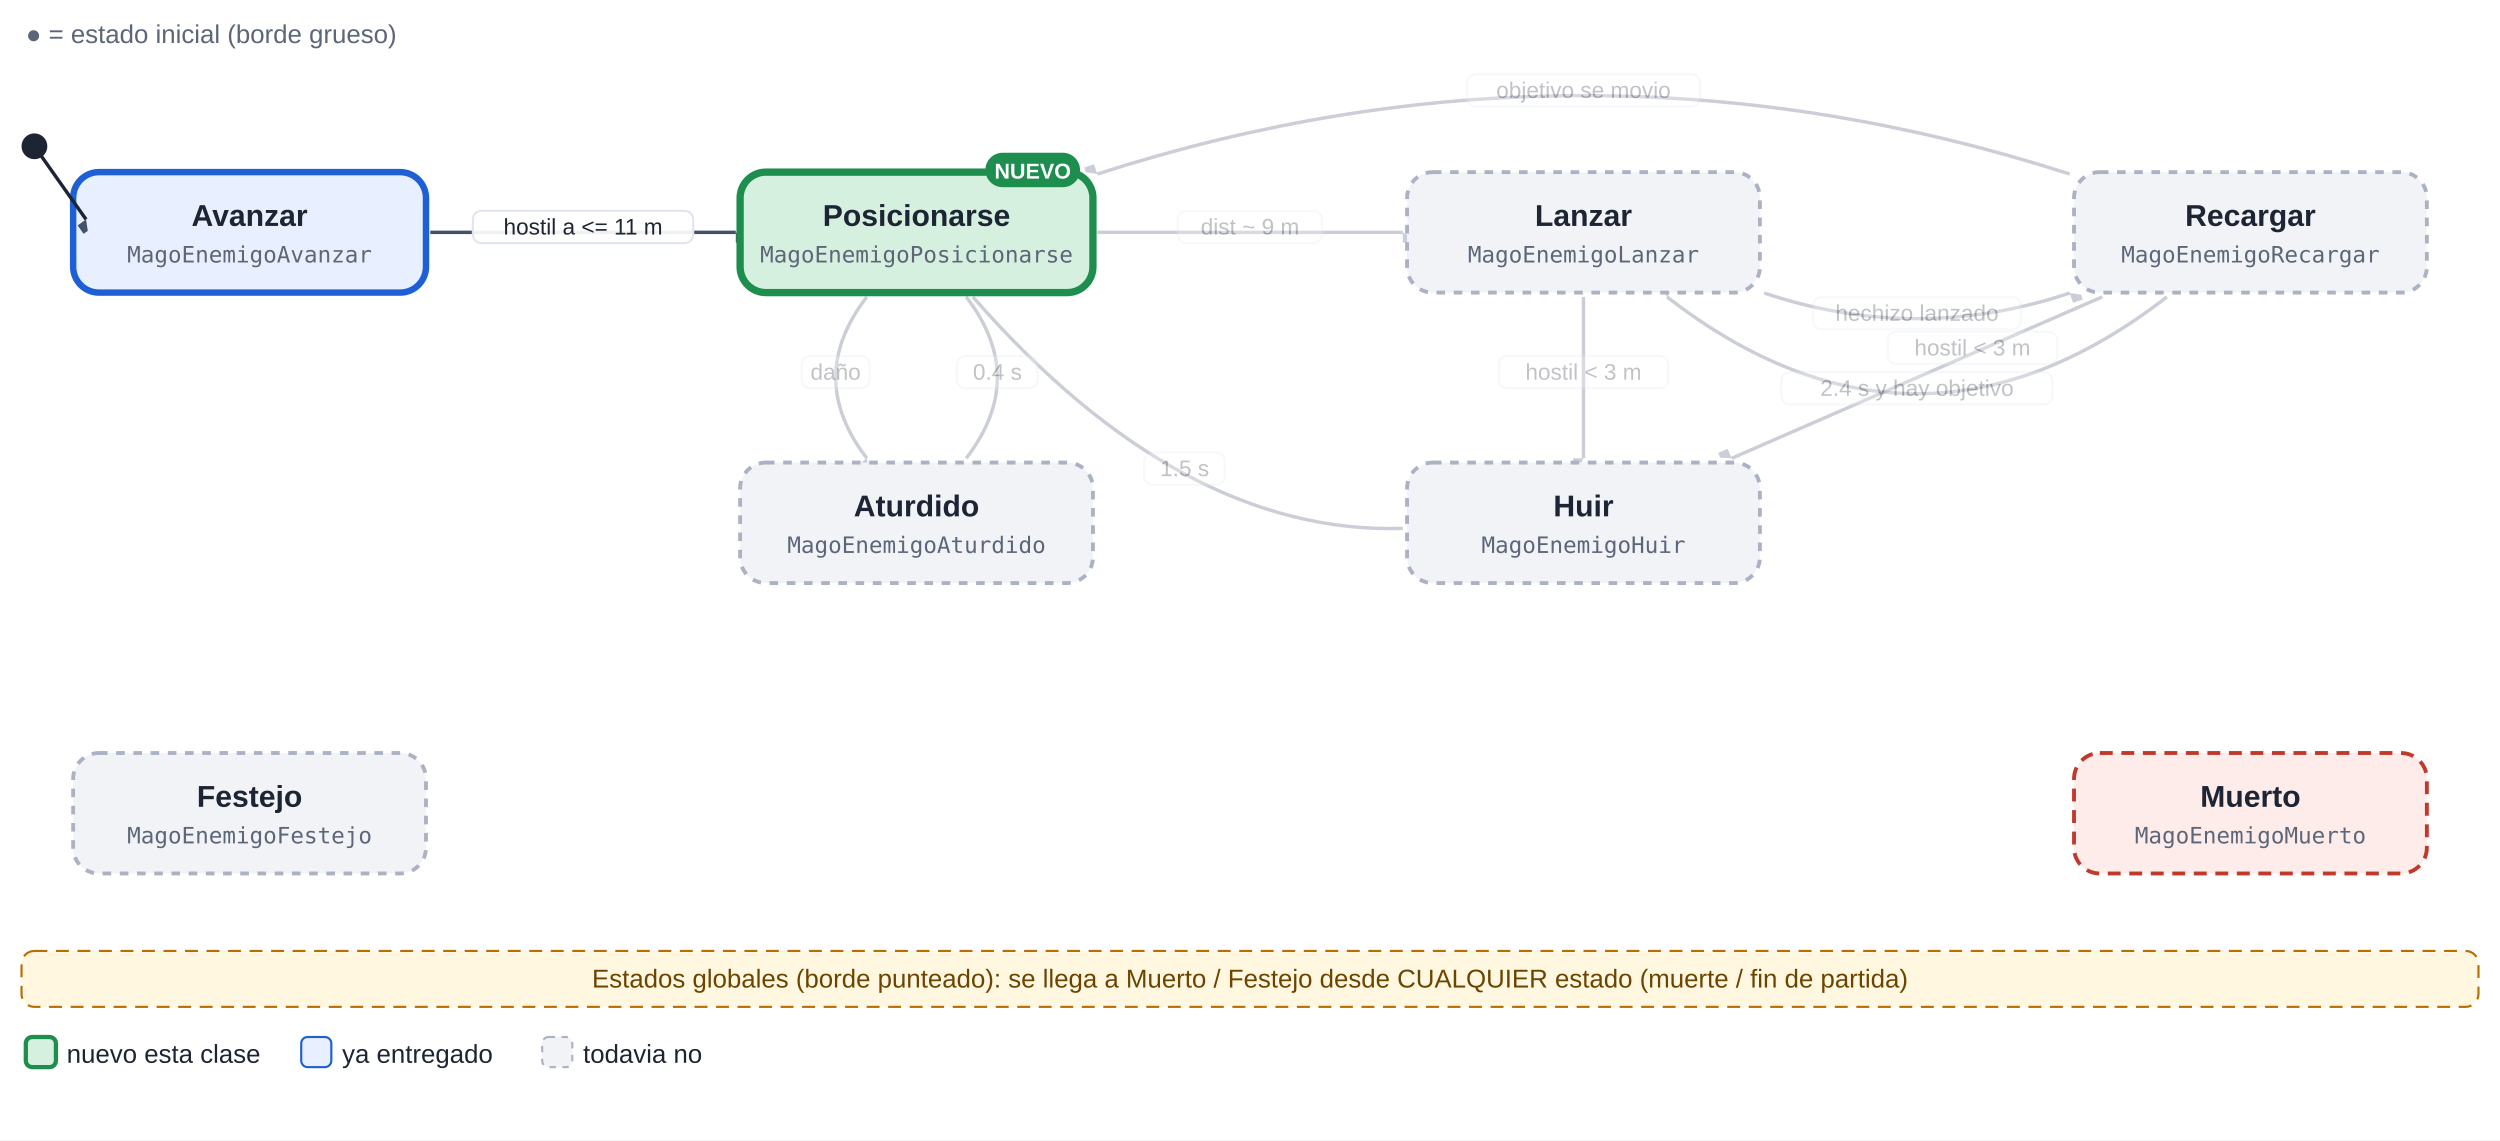
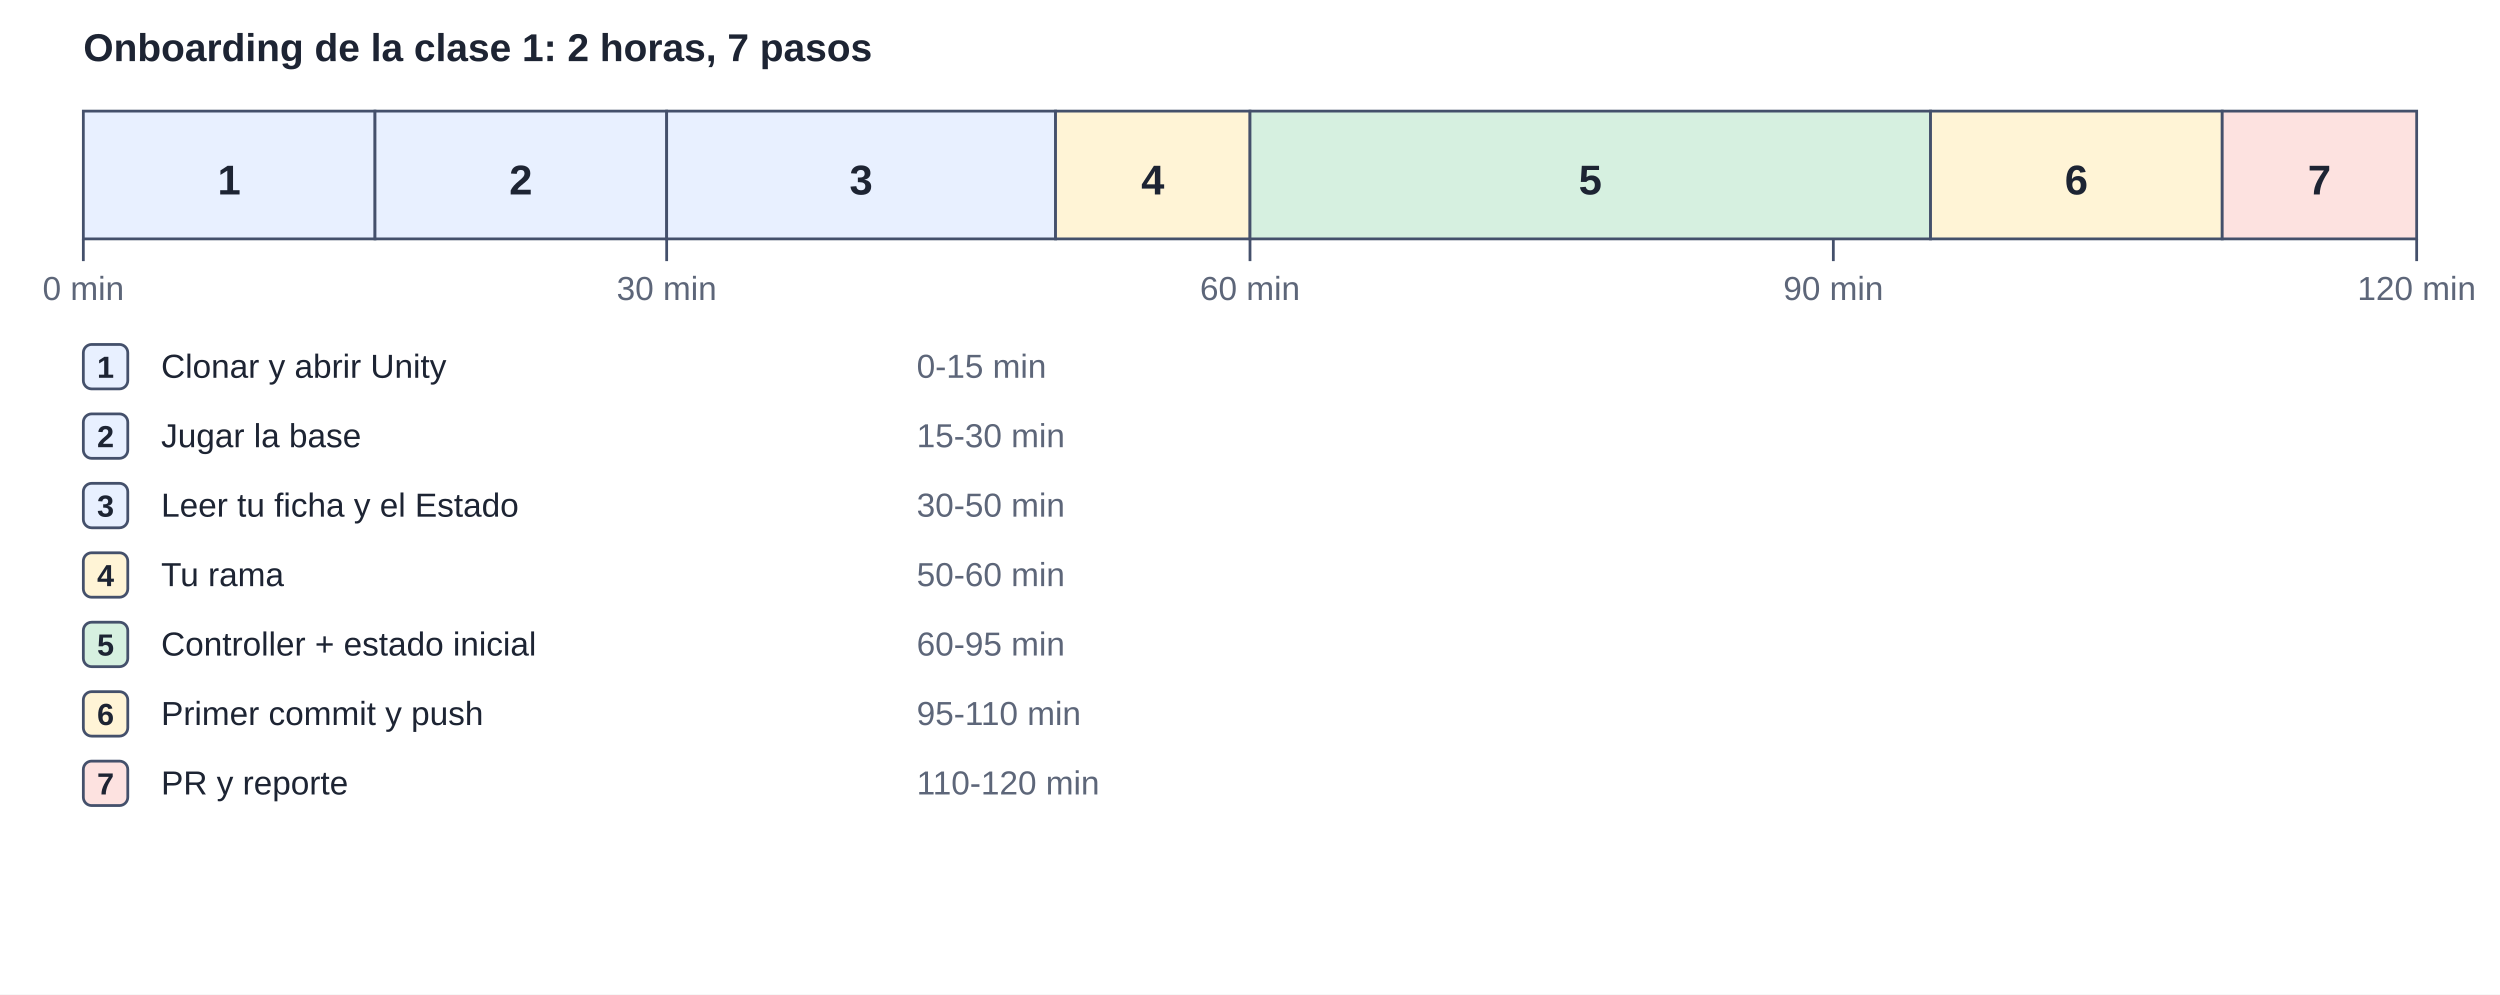
- <svg xmlns="http://www.w3.org/2000/svg" viewBox="0 0 1162 530" width="1162" height="530" aria-label="Diagrama de estados de Mago enemigo" role="img">
-   <rect x="0" y="0" width="1162" height="530" fill="#ffffff" />
-   <defs>
-     <marker id="d5" markerheight="8" markerwidth="8" orient="auto-start-reverse" refx="9" refy="5" viewbox="0 0 10 10">
-       <path d="M0,0 L10,5 L0,10 z" fill="#44506b" />
-     </marker>
-   </defs>
-   <path d="M200.0,108.0 L342.0,108.0" fill="none" marker-end="url(#d5)" stroke="#44506b" stroke-width="1.6" />
-   <path d="M510.0,108.0 L652.0,108.0" fill="none" marker-end="url(#d5)" opacity=".28" stroke="#44506b" stroke-width="1.6" />
-   <path d="M820.0,136.2 Q891.0,160.0 962.0,136.2" fill="none" marker-end="url(#d5)" opacity=".28" stroke="#44506b" stroke-width="1.6" />
-   <path d="M1007.2,138.0 Q891.0,228.0 774.8,138.0" fill="none" marker-end="url(#d5)" opacity=".28" stroke="#44506b" stroke-width="1.6" />
-   <path d="M962.0,80.9 Q736.0,8.0 510.0,80.9" fill="none" marker-end="url(#d5)" opacity=".28" stroke="#44506b" stroke-width="1.6" />
-   <path d="M736.0,138.0 L736.0,213.0" fill="none" marker-end="url(#d5)" opacity=".28" stroke="#44506b" stroke-width="1.6" />
-   <path d="M977.1,138.0 L804.9,213.0" fill="none" marker-end="url(#d5)" opacity=".28" stroke="#44506b" stroke-width="1.6" />
-   <path d="M652.0,245.6 Q549.1,248.8 452.2,138.0" fill="none" marker-end="url(#d5)" opacity=".28" stroke="#44506b" stroke-width="1.6" />
-   <path d="M402.9,138.0 Q374.0,175.5 402.9,213.0" fill="none" marker-end="url(#d5)" opacity=".28" stroke="#44506b" stroke-width="1.6" />
-   <path d="M449.1,213.0 Q478.0,175.5 449.1,138.0" fill="none" marker-end="url(#d5)" opacity=".28" stroke="#44506b" stroke-width="1.6" />
-   <rect fill="#e8f0ff" height="56" rx="12" stroke="#1f5fd6" stroke-width="3" width="164" x="34.0" y="80.0" />
-   <text fill="#1d2433" font-family="system-ui,Arial,sans-serif" font-size="14" font-weight="700" text-anchor="middle" x="116.0" y="105.0">Avanzar</text>
-   <text fill="#5d6679" font-family="ui-monospace,Consolas,monospace" font-size="10.5" text-anchor="middle" x="116.0" y="122.0">MagoEnemigoAvanzar</text>
-   <circle cx="16.0" cy="68.0" fill="#1d2433" r="6" />
-   <path d="M16.0,68.0 L40.0,102.0" marker-end="url(#d5)" stroke="#1d2433" stroke-width="1.6" />
-   <rect fill="#d6f0e0" height="56" rx="12" stroke="#1e8e4e" stroke-width="3.4" width="164" x="344.0" y="80.0" />
-   <rect fill="#1e8e4e" height="16" rx="8" width="44" x="458.0" y="71.0" />
-   <text fill="#fff" font-family="system-ui,Arial,sans-serif" font-size="10" font-weight="700" text-anchor="middle" x="480.0" y="83.0">NUEVO</text>
-   <text fill="#1d2433" font-family="system-ui,Arial,sans-serif" font-size="14" font-weight="700" text-anchor="middle" x="426.0" y="105.0">Posicionarse</text>
-   <text fill="#5d6679" font-family="ui-monospace,Consolas,monospace" font-size="10.5" text-anchor="middle" x="426.0" y="122.0">MagoEnemigoPosicionarse</text>
-   <rect fill="#f1f3f7" height="56" rx="12" stroke="#aab2c3" stroke-dasharray="4 4" stroke-width="1.8" width="164" x="654.0" y="80.0" />
-   <text fill="#1d2433" font-family="system-ui,Arial,sans-serif" font-size="14" font-weight="700" text-anchor="middle" x="736.0" y="105.0">Lanzar</text>
-   <text fill="#5d6679" font-family="ui-monospace,Consolas,monospace" font-size="10.5" text-anchor="middle" x="736.0" y="122.0">MagoEnemigoLanzar</text>
-   <rect fill="#f1f3f7" height="56" rx="12" stroke="#aab2c3" stroke-dasharray="4 4" stroke-width="1.8" width="164" x="964.0" y="80.0" />
-   <text fill="#1d2433" font-family="system-ui,Arial,sans-serif" font-size="14" font-weight="700" text-anchor="middle" x="1046.0" y="105.0">Recargar</text>
-   <text fill="#5d6679" font-family="ui-monospace,Consolas,monospace" font-size="10.5" text-anchor="middle" x="1046.0" y="122.0">MagoEnemigoRecargar</text>
-   <rect fill="#f1f3f7" height="56" rx="12" stroke="#aab2c3" stroke-dasharray="4 4" stroke-width="1.8" width="164" x="654.0" y="215.0" />
-   <text fill="#1d2433" font-family="system-ui,Arial,sans-serif" font-size="14" font-weight="700" text-anchor="middle" x="736.0" y="240.0">Huir</text>
-   <text fill="#5d6679" font-family="ui-monospace,Consolas,monospace" font-size="10.5" text-anchor="middle" x="736.0" y="257.0">MagoEnemigoHuir</text>
-   <rect fill="#f1f3f7" height="56" rx="12" stroke="#aab2c3" stroke-dasharray="4 4" stroke-width="1.8" width="164" x="344.0" y="215.0" />
-   <text fill="#1d2433" font-family="system-ui,Arial,sans-serif" font-size="14" font-weight="700" text-anchor="middle" x="426.0" y="240.0">Aturdido</text>
-   <text fill="#5d6679" font-family="ui-monospace,Consolas,monospace" font-size="10.5" text-anchor="middle" x="426.0" y="257.0">MagoEnemigoAturdido</text>
-   <rect fill="#f1f3f7" height="56" rx="12" stroke="#aab2c3" stroke-dasharray="4 4" stroke-width="1.8" width="164" x="34.0" y="350.0" />
-   <text fill="#1d2433" font-family="system-ui,Arial,sans-serif" font-size="14" font-weight="700" text-anchor="middle" x="116.0" y="375.0">Festejo</text>
-   <text fill="#5d6679" font-family="ui-monospace,Consolas,monospace" font-size="10.5" text-anchor="middle" x="116.0" y="392.0">MagoEnemigoFestejo</text>
-   <rect fill="#fdecea" height="56" rx="12" stroke="#c0392b" stroke-dasharray="6 4" stroke-width="1.8" width="164" x="964.0" y="350.0" />
-   <text fill="#1d2433" font-family="system-ui,Arial,sans-serif" font-size="14" font-weight="700" text-anchor="middle" x="1046.0" y="375.0">Muerto</text>
-   <text fill="#5d6679" font-family="ui-monospace,Consolas,monospace" font-size="10.5" text-anchor="middle" x="1046.0" y="392.0">MagoEnemigoMuerto</text>
-   <rect fill="#fff" fill-opacity=".92" height="15" rx="4" stroke="#e1e5ef" width="102.4" x="219.8" y="98.0" />
-   <text fill="#1d2433" font-family="system-ui,Arial,sans-serif" font-size="10.5" text-anchor="middle" x="271.0" y="109.0">hostil a &lt;= 11 m</text>
-   <g opacity=".28">
-     <rect fill="#fff" fill-opacity=".92" height="15" rx="4" stroke="#e1e5ef" width="67.0" x="547.5" y="98.0" />
-     <text fill="#1d2433" font-family="system-ui,Arial,sans-serif" font-size="10.5" text-anchor="middle" x="581.0" y="109.0">dist ~ 9 m</text>
+ <svg xmlns="http://www.w3.org/2000/svg" viewBox="0 0 900 358" width="900" height="358" aria-label="Linea de tiempo del onboarding de 2 horas" role="img">
+   <rect x="0" y="0" width="900" height="358" fill="#ffffff" />
+   <g font-family="system-ui,Arial,sans-serif" font-size="12">
+     <rect fill="#fff" height="330" width="900" x="0" y="0" />
+     <text fill="#1d2433" font-size="14" font-weight="700" x="30" y="22">Onboarding de la clase 1: 2 horas, 7 pasos</text>
+     <rect fill="#e8f0ff" height="46" stroke="#44506b" width="105.0" x="30.0" y="40" />
+     <text fill="#1d2433" font-size="15" font-weight="700" text-anchor="middle" x="82.5" y="70">1</text>
+     <rect fill="#e8f0ff" height="46" stroke="#44506b" width="105.0" x="135.0" y="40" />
+     <text fill="#1d2433" font-size="15" font-weight="700" text-anchor="middle" x="187.5" y="70">2</text>
+     <rect fill="#e8f0ff" height="46" stroke="#44506b" width="140.0" x="240.0" y="40" />
+     <text fill="#1d2433" font-size="15" font-weight="700" text-anchor="middle" x="310.0" y="70">3</text>
+     <rect fill="#fff4d6" height="46" stroke="#44506b" width="70.0" x="380.0" y="40" />
+     <text fill="#1d2433" font-size="15" font-weight="700" text-anchor="middle" x="415.0" y="70">4</text>
+     <rect fill="#d6f0e0" height="46" stroke="#44506b" width="245.0" x="450.0" y="40" />
+     <text fill="#1d2433" font-size="15" font-weight="700" text-anchor="middle" x="572.5" y="70">5</text>
+     <rect fill="#fff4d6" height="46" stroke="#44506b" width="105.0" x="695.0" y="40" />
+     <text fill="#1d2433" font-size="15" font-weight="700" text-anchor="middle" x="747.5" y="70">6</text>
+     <rect fill="#fde2e0" height="46" stroke="#44506b" width="70.0" x="800.0" y="40" />
+     <text fill="#1d2433" font-size="15" font-weight="700" text-anchor="middle" x="835.0" y="70">7</text>
+     <line stroke="#44506b" x1="30.0" x2="30.0" y1="86" y2="94" />
+     <text fill="#5d6679" text-anchor="middle" x="30.0" y="108">0 min</text>
+     <line stroke="#44506b" x1="240.0" x2="240.0" y1="86" y2="94" />
+     <text fill="#5d6679" text-anchor="middle" x="240.0" y="108">30 min</text>
+     <line stroke="#44506b" x1="450.0" x2="450.0" y1="86" y2="94" />
+     <text fill="#5d6679" text-anchor="middle" x="450.0" y="108">60 min</text>
+     <line stroke="#44506b" x1="660.0" x2="660.0" y1="86" y2="94" />
+     <text fill="#5d6679" text-anchor="middle" x="660.0" y="108">90 min</text>
+     <line stroke="#44506b" x1="870.0" x2="870.0" y1="86" y2="94" />
+     <text fill="#5d6679" text-anchor="middle" x="870.0" y="108">120 min</text>
+     <rect fill="#e8f0ff" height="16" rx="3" stroke="#44506b" width="16" x="30" y="124" />
+     <text fill="#1d2433" font-size="11" font-weight="700" text-anchor="middle" x="38" y="136">1</text>
+     <text fill="#1d2433" x="58" y="136">Clonar y abrir Unity</text>
+     <text fill="#5d6679" x="330" y="136">0-15 min</text>
+     <rect fill="#e8f0ff" height="16" rx="3" stroke="#44506b" width="16" x="30" y="149" />
+     <text fill="#1d2433" font-size="11" font-weight="700" text-anchor="middle" x="38" y="161">2</text>
+     <text fill="#1d2433" x="58" y="161">Jugar la base</text>
+     <text fill="#5d6679" x="330" y="161">15-30 min</text>
+     <rect fill="#e8f0ff" height="16" rx="3" stroke="#44506b" width="16" x="30" y="174" />
+     <text fill="#1d2433" font-size="11" font-weight="700" text-anchor="middle" x="38" y="186">3</text>
+     <text fill="#1d2433" x="58" y="186">Leer tu ficha y el Estado</text>
+     <text fill="#5d6679" x="330" y="186">30-50 min</text>
+     <rect fill="#fff4d6" height="16" rx="3" stroke="#44506b" width="16" x="30" y="199" />
+     <text fill="#1d2433" font-size="11" font-weight="700" text-anchor="middle" x="38" y="211">4</text>
+     <text fill="#1d2433" x="58" y="211">Tu rama</text>
+     <text fill="#5d6679" x="330" y="211">50-60 min</text>
+     <rect fill="#d6f0e0" height="16" rx="3" stroke="#44506b" width="16" x="30" y="224" />
+     <text fill="#1d2433" font-size="11" font-weight="700" text-anchor="middle" x="38" y="236">5</text>
+     <text fill="#1d2433" x="58" y="236">Controller + estado inicial</text>
+     <text fill="#5d6679" x="330" y="236">60-95 min</text>
+     <rect fill="#fff4d6" height="16" rx="3" stroke="#44506b" width="16" x="30" y="249" />
+     <text fill="#1d2433" font-size="11" font-weight="700" text-anchor="middle" x="38" y="261">6</text>
+     <text fill="#1d2433" x="58" y="261">Primer commit y push</text>
+     <text fill="#5d6679" x="330" y="261">95-110 min</text>
+     <rect fill="#fde2e0" height="16" rx="3" stroke="#44506b" width="16" x="30" y="274" />
+     <text fill="#1d2433" font-size="11" font-weight="700" text-anchor="middle" x="38" y="286">7</text>
+     <text fill="#1d2433" x="58" y="286">PR y reporte</text>
+     <text fill="#5d6679" x="330" y="286">110-120 min</text>
  </g>
-   <g opacity=".28">
-     <rect fill="#fff" fill-opacity=".92" height="15" rx="4" stroke="#e1e5ef" width="96.5" x="842.8" y="138.1" />
-     <text fill="#1d2433" font-family="system-ui,Arial,sans-serif" font-size="10.5" text-anchor="middle" x="891.0" y="149.1">hechizo lanzado</text>
-   </g>
-   <g opacity=".28">
-     <rect fill="#fff" fill-opacity=".92" height="15" rx="4" stroke="#e1e5ef" width="126.0" x="828.0" y="173.0" />
-     <text fill="#1d2433" font-family="system-ui,Arial,sans-serif" font-size="10.5" text-anchor="middle" x="891.0" y="184.0">2.4 s y hay objetivo</text>
-   </g>
-   <g opacity=".28">
-     <rect fill="#fff" fill-opacity=".92" height="15" rx="4" stroke="#e1e5ef" width="108.3" x="681.9" y="34.5" />
-     <text fill="#1d2433" font-family="system-ui,Arial,sans-serif" font-size="10.5" text-anchor="middle" x="736.0" y="45.5">objetivo se movio</text>
-   </g>
-   <g opacity=".28">
-     <rect fill="#fff" fill-opacity=".92" height="15" rx="4" stroke="#e1e5ef" width="78.8" x="696.6" y="165.5" />
-     <text fill="#1d2433" font-family="system-ui,Arial,sans-serif" font-size="10.5" text-anchor="middle" x="736.0" y="176.5">hostil &lt; 3 m</text>
-   </g>
-   <g opacity=".28">
-     <rect fill="#fff" fill-opacity=".92" height="15" rx="4" stroke="#e1e5ef" width="78.8" x="877.4" y="154.2" />
-     <text fill="#1d2433" font-family="system-ui,Arial,sans-serif" font-size="10.5" text-anchor="middle" x="916.8" y="165.2">hostil &lt; 3 m</text>
-   </g>
-   <g opacity=".28">
-     <rect fill="#fff" fill-opacity=".92" height="15" rx="4" stroke="#e1e5ef" width="37.5" x="531.8" y="210.3" />
-     <text fill="#1d2433" font-family="system-ui,Arial,sans-serif" font-size="10.5" text-anchor="middle" x="550.6" y="221.3">1.5 s</text>
-   </g>
-   <g opacity=".28">
-     <rect fill="#fff" fill-opacity=".92" height="15" rx="4" stroke="#e1e5ef" width="31.6" x="372.6" y="165.5" />
-     <text fill="#1d2433" font-family="system-ui,Arial,sans-serif" font-size="10.5" text-anchor="middle" x="388.4" y="176.5">daño</text>
-   </g>
-   <g opacity=".28">
-     <rect fill="#fff" fill-opacity=".92" height="15" rx="4" stroke="#e1e5ef" width="37.5" x="444.8" y="165.5" />
-     <text fill="#1d2433" font-family="system-ui,Arial,sans-serif" font-size="10.5" text-anchor="middle" x="463.6" y="176.5">0.4 s</text>
-   </g>
-   <rect fill="#fff7e0" height="26" rx="6" stroke="#b86e00" stroke-dasharray="6 4" width="1142" x="10" y="442" />
-   <text fill="#6b4400" font-family="system-ui,Arial,sans-serif" font-size="12" text-anchor="middle" x="581" y="459">Estados globales (borde punteado): se llega a Muerto / Festejo desde CUALQUIER estado (muerte / fin de partida)</text>
-   <text fill="#5d6679" font-family="system-ui,Arial,sans-serif" font-size="12" x="12" y="20">● = estado inicial (borde grueso)</text>
-   <rect fill="#d6f0e0" height="14" rx="3" stroke="#1e8e4e" stroke-width="2" width="14" x="12" y="482" />
-   <text fill="#1d2433" font-family="system-ui,Arial,sans-serif" font-size="12" x="31" y="494">nuevo esta clase</text>
-   <rect fill="#e8f0ff" height="14" rx="3" stroke="#1f5fd6" width="14" x="140" y="482" />
-   <text fill="#1d2433" font-family="system-ui,Arial,sans-serif" font-size="12" x="159" y="494">ya entregado</text>
-   <rect fill="#f1f3f7" height="14" rx="3" stroke="#aab2c3" stroke-dasharray="3 3" width="14" x="252" y="482" />
-   <text fill="#1d2433" font-family="system-ui,Arial,sans-serif" font-size="12" x="271" y="494">todavia no</text>
</svg>
